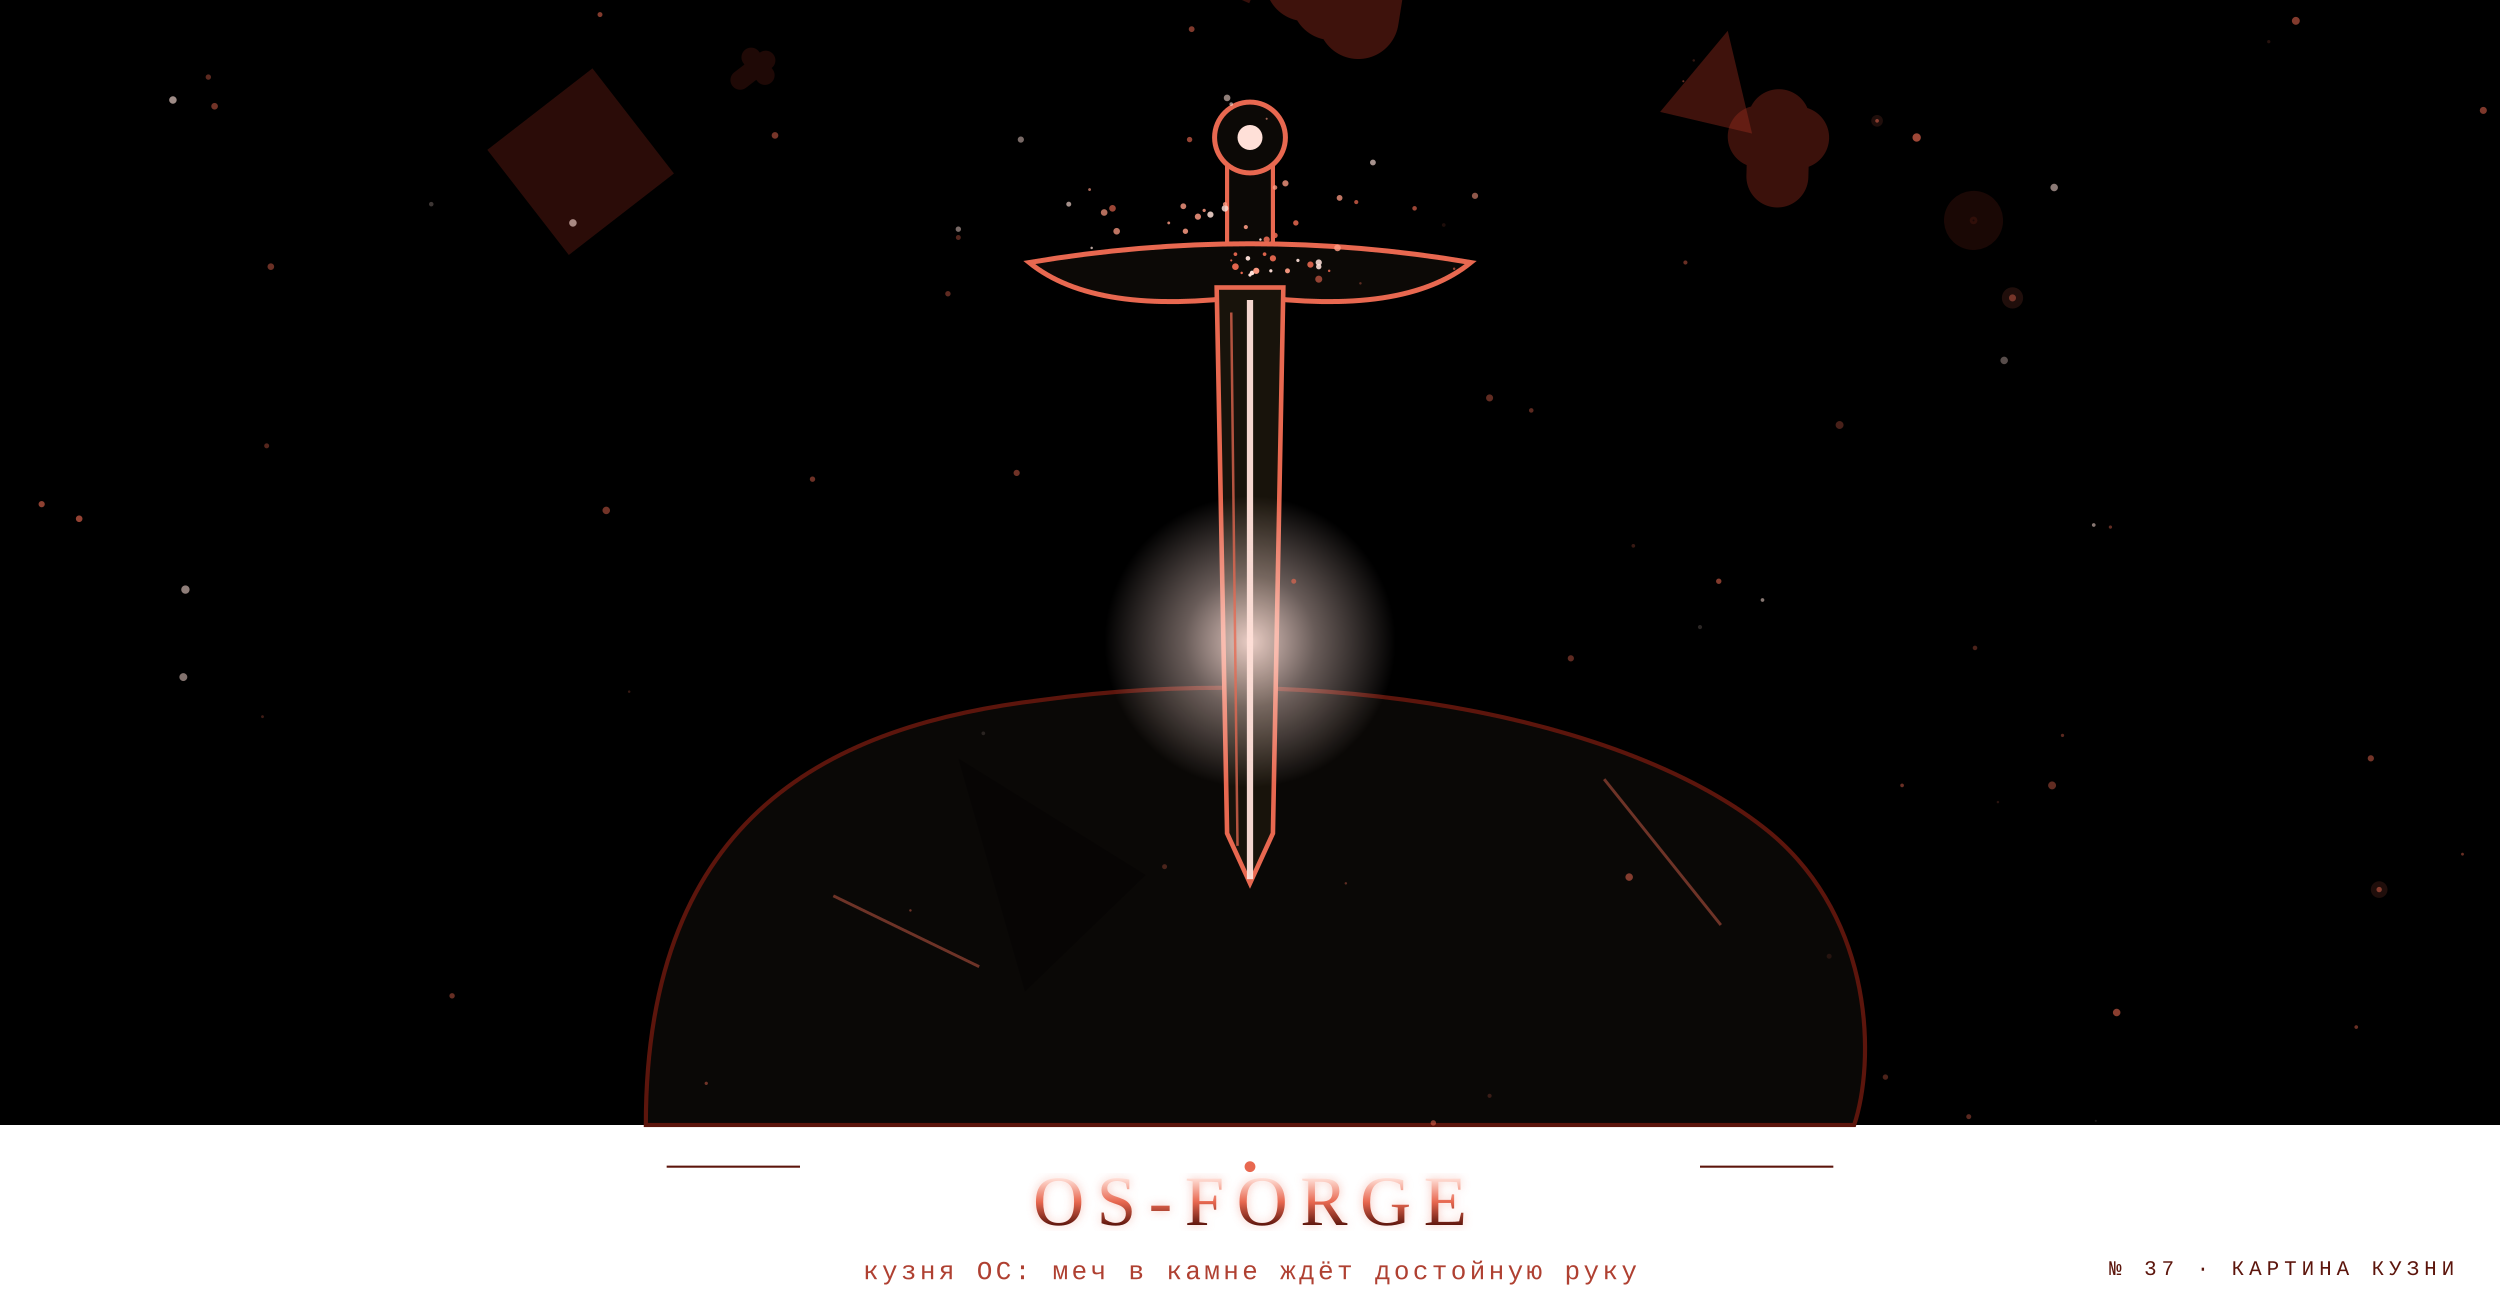
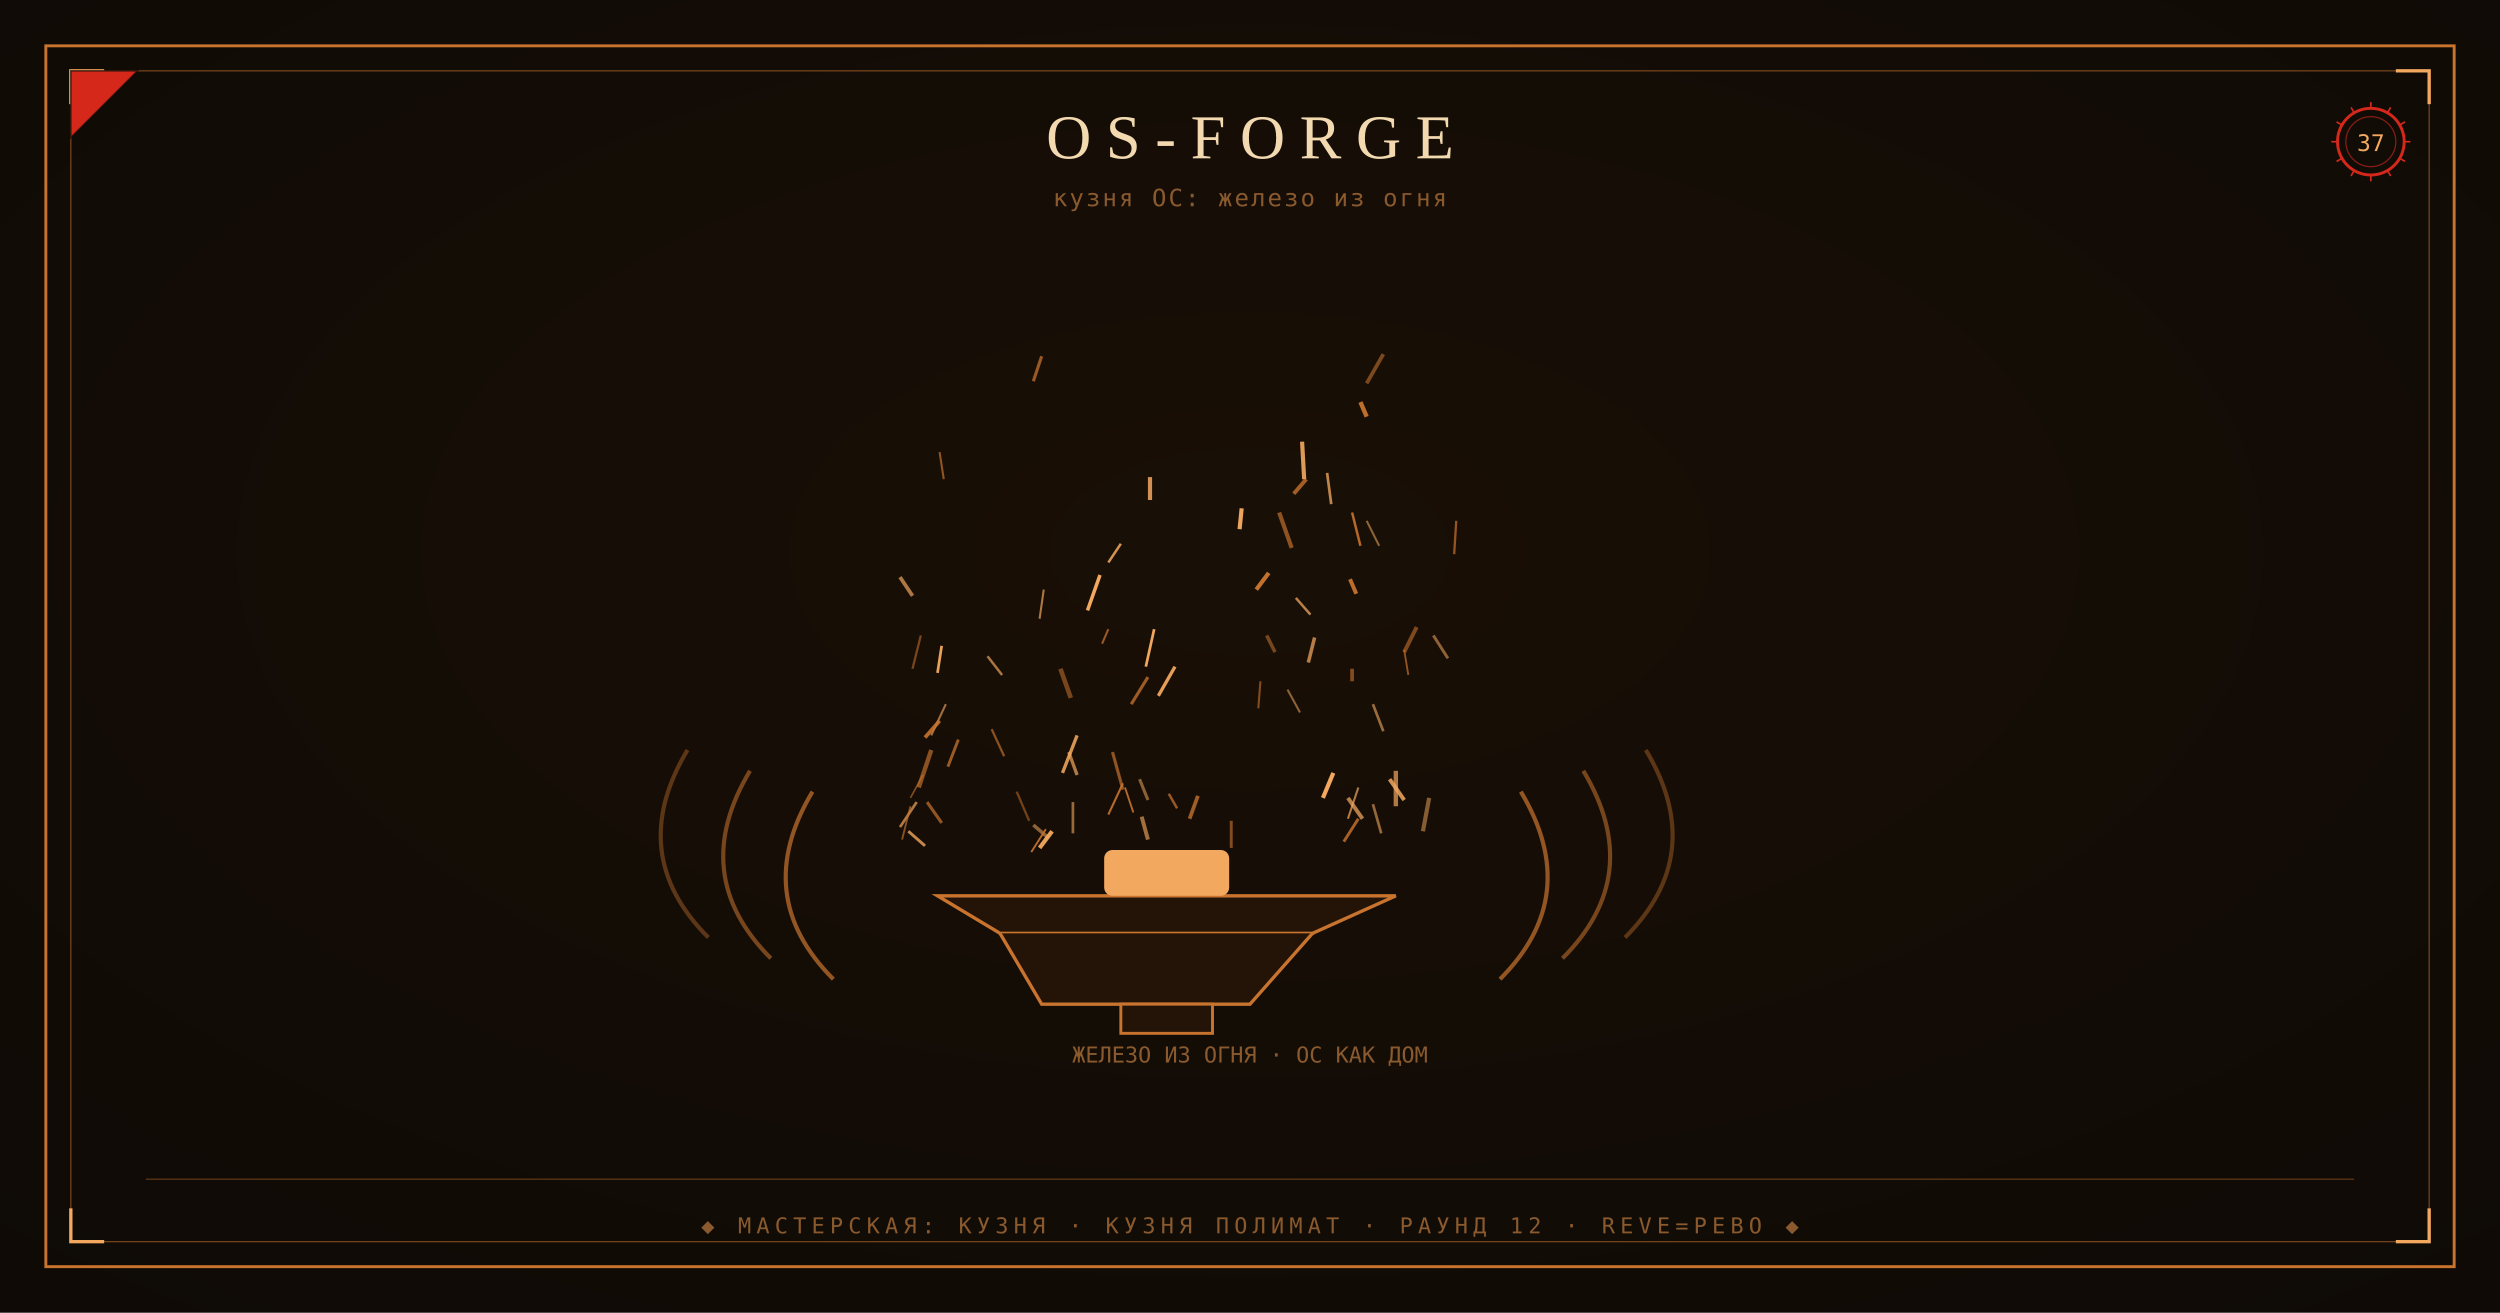
- <svg xmlns="http://www.w3.org/2000/svg" viewBox="0 0 1200 630" width="1200" height="630" role="img">
-   <defs>
-     <linearGradient id="bg" x1="0" y1="0" x2="0" y2="1">
-       <stop offset="0" stop-color="#030202" />
-       <stop offset=".55" stop-color="#0A0705" />
-       <stop offset="1" stop-color="#060403" />
-     </linearGradient>
-     <radialGradient id="vig" cx=".5" cy=".46" r=".75">
-       <stop offset=".55" stop-color="#000" stop-opacity="0" />
-       <stop offset="1" stop-color="#000" stop-opacity=".82" />
-     </radialGradient>
-   </defs>
-   <rect width="1200" height="540" fill="url(#bg)" />
-   <defs>
-     <radialGradient id="bl">
-       <stop offset="0" stop-color="#FFE0D8" stop-opacity="0.9" />
-       <stop offset=".45" stop-color="#FFE0D8" stop-opacity="0.41" />
-       <stop offset="1" stop-color="#FFE0D8" stop-opacity="0" />
-     </radialGradient>
-     <radialGradient id="gl">
-       <stop offset="0" stop-color="#E86850" stop-opacity="0.7" />
-       <stop offset=".45" stop-color="#E86850" stop-opacity="0.32" />
-       <stop offset="1" stop-color="#E86850" stop-opacity="0" />
-     </radialGradient>
-     <filter id="neb" x="-20%" y="-20%" width="140%" height="140%">
-       <feTurbulence type="fractalNoise" baseFrequency="0.004 0.009" numOctaves="4" seed="754" result="n" />
-       <feColorMatrix in="n" type="matrix" values="0 0 0 0 0.910  0 0 0 0 0.408  0 0 0 0 0.314  0 0 0 0.50 -0.49" />
-       <feGaussianBlur stdDeviation="2" />
-     </filter>
-     <filter id="neb2" x="-20%" y="-20%" width="140%" height="140%">
-       <feTurbulence type="fractalNoise" baseFrequency="0.009 0.006" numOctaves="3" seed="761" result="n" />
-       <feColorMatrix in="n" type="matrix" values="0 0 0 0 0.788  0 0 0 0 0.706  0 0 0 0 0.345  0 0 0 0.47 -0.52" />
-       <feGaussianBlur stdDeviation="1.6" />
-     </filter>
-   </defs>
-   <rect width="1200" height="540" opacity="19.25" />
-   <path d="M310 540 C 310 390 400 348 500 336 C 630 318 780 342 850 400 C 900 442 900 510 890 540 Z" fill="#0A0806" stroke="#5C150C" stroke-width="2" />
-   <path d="M460 364 L550 420 L492 476 Z" fill="#070504" />
-   <rect x="589" y="76" width="22" height="52" fill="#0C0906" stroke="#E86850" stroke-width="2" />
-   <circle cx="600" cy="66" r="17" fill="#0C0906" stroke="#E86850" stroke-width="2.4" />
-   <circle cx="600" cy="66" r="6" fill="#FFE0D8" />
-   <path d="M494 126 Q 600 108 706 126 Q 674 152 600 142 Q 526 152 494 126 Z" fill="#0C0906" stroke="#E86850" stroke-width="2.4" />
-   <path d="M584 138 L589 400 L600 424 L611 400 L616 138 Z" fill="#18130B" stroke="#E86850" stroke-width="2.2" />
-   <line x1="600" y1="144" x2="600" y2="422" stroke="#FFE0D8" stroke-width="3" opacity=".95" />
-   <circle cx="600.0" cy="308.0" r="70.0" fill="url(#bl)" />
-   <line x1="591" y1="150" x2="594" y2="406" stroke="#E86850" stroke-width="1.2" opacity=".75" />
-   <line x1="400" y1="430" x2="470" y2="464" stroke="#E86850" stroke-width="1.4" opacity=".45" />
-   <line x1="770" y1="374" x2="826" y2="444" stroke="#E86850" stroke-width="1.4" opacity=".45" />
-   <circle cx="610" cy="130" r="0.8" fill="#FFE0D8" opacity="0.96" />
-   <circle cx="633" cy="128" r="1.3" fill="#FFE0D8" opacity="0.88" />
-   <circle cx="593" cy="128" r="1.6" fill="#E86850" opacity="0.97" />
-   <circle cx="623" cy="125" r="0.8" fill="#FFE0D8" opacity="0.91" />
-   <circle cx="581" cy="103" r="1.5" fill="#FFE0D8" opacity="0.84" />
-   <circle cx="523" cy="91" r="0.7" fill="#FF9C84" opacity="0.65" />
-   <circle cx="617" cy="88" r="1.5" fill="#FF9C84" opacity="0.77" />
-   <circle cx="642" cy="119" r="1.6" fill="#FF9C84" opacity="0.83" />
-   <circle cx="611" cy="124" r="1.5" fill="#E86850" opacity="0.94" />
-   <circle cx="591" cy="125" r="0.5" fill="#E86850" opacity="0.95" />
-   <circle cx="598" cy="109" r="1.0" fill="#FF9C84" opacity="0.88" />
-   <circle cx="618" cy="130" r="1.2" fill="#FF9C84" opacity="0.93" />
-   <circle cx="698" cy="129" r="0.6" fill="#E86850" opacity="0.64" />
-   <circle cx="536" cy="111" r="1.6" fill="#FF9C84" opacity="0.74" />
-   <circle cx="591" cy="50" r="0.9" fill="#FFE0D8" opacity="0.58" />
-   <circle cx="578" cy="101" r="0.8" fill="#FF9C84" opacity="0.82" />
-   <circle cx="530" cy="102" r="1.6" fill="#FF9C84" opacity="0.70" />
-   <circle cx="490" cy="67" r="1.5" fill="#FFE0D8" opacity="0.47" />
-   <circle cx="679" cy="100" r="1.1" fill="#E86850" opacity="0.67" />
-   <circle cx="608" cy="57" r="0.5" fill="#FF9C84" opacity="0.61" />
-   <circle cx="600" cy="132" r="0.8" fill="#FFE0D8" opacity="1.00" />
-   <circle cx="601" cy="131" r="1.1" fill="#FFE0D8" opacity="1.00" />
-   <circle cx="629" cy="127" r="1.5" fill="#E86850" opacity="0.89" />
-   <circle cx="596" cy="131" r="0.6" fill="#E86850" opacity="0.99" />
-   <circle cx="588" cy="100" r="1.6" fill="#FFE0D8" opacity="0.83" />
-   <circle cx="659" cy="78" r="1.4" fill="#FFE0D8" opacity="0.65" />
-   <circle cx="708" cy="94" r="1.5" fill="#FF9C84" opacity="0.56" />
-   <circle cx="599" cy="124" r="1.1" fill="#FFE0D8" opacity="0.96" />
-   <circle cx="571" cy="67" r="1.3" fill="#E86850" opacity="0.65" />
-   <circle cx="575" cy="104" r="1.5" fill="#FF9C84" opacity="0.83" />
-   <circle cx="608" cy="115" r="1.5" fill="#E86850" opacity="0.91" />
-   <circle cx="643" cy="95" r="1.4" fill="#FF9C84" opacity="0.75" />
-   <circle cx="569" cy="111" r="1.3" fill="#FF9C84" opacity="0.84" />
-   <circle cx="605" cy="115" r="0.6" fill="#FFE0D8" opacity="0.91" />
-   <circle cx="561" cy="107" r="0.7" fill="#FF9C84" opacity="0.81" />
-   <circle cx="603" cy="130" r="1.5" fill="#FF9C84" opacity="0.98" />
-   <circle cx="524" cy="119" r="0.6" fill="#FFE0D8" opacity="0.72" />
-   <circle cx="622" cy="107" r="1.3" fill="#E86850" opacity="0.85" />
-   <circle cx="612" cy="113" r="1.3" fill="#E86850" opacity="0.89" />
-   <circle cx="588" cy="98" r="1.0" fill="#FF9C84" opacity="0.82" />
-   <circle cx="638" cy="130" r="0.6" fill="#E86850" opacity="0.86" />
-   <circle cx="651" cy="97" r="1.0" fill="#E86850" opacity="0.74" />
-   <circle cx="513" cy="98" r="1.2" fill="#FFE0D8" opacity="0.64" />
-   <circle cx="633" cy="126" r="1.5" fill="#FFE0D8" opacity="0.87" />
-   <circle cx="568" cy="99" r="1.4" fill="#FF9C84" opacity="0.79" />
-   <circle cx="589" cy="47" r="1.6" fill="#FFE0D8" opacity="0.56" />
-   <circle cx="593" cy="122" r="0.9" fill="#E86850" opacity="0.94" />
-   <circle cx="612" cy="90" r="1.1" fill="#FF9C84" opacity="0.78" />
-   <circle cx="607" cy="122" r="0.9" fill="#E86850" opacity="0.94" />
-   <circle cx="460" cy="110" r="1.3" fill="#FFE0D8" opacity="0.47" />
-   <g transform="translate(434.2 -28.7) rotate(9.064891) scale(10.86)">
-     <path d="M-0.9 -0.9 H0.9 V0.9 H-0.9 Z" stroke="#A83020" stroke-width="1.7" fill="none" opacity="0.429" stroke-linecap="round" />
+ <svg xmlns="http://www.w3.org/2000/svg" viewBox="0 0 1200 630" width="1200" height="630">
+   <rect width="1200" height="630" fill="#0D0906" />
+   <radialGradient id="vig37" cx="0.5" cy="0.42" r="0.95">
+     <stop offset="0" stop-color="#1A0F06" />
+     <stop offset="1" stop-color="#0D0906" />
+   </radialGradient>
+   <rect width="1200" height="630" fill="url(#vig37)" opacity="0.9" />
+   <rect x="22" y="22" width="1156" height="586" fill="none" stroke="#C9742E" stroke-width="1.4" />
+   <rect x="34" y="34" width="1132" height="562" fill="none" stroke="#C9742E" stroke-width="0.6" opacity="0.55" />
+   <path d="M 34 50 L 34 34 L 50 34" fill="none" stroke="#F2A85F" stroke-width="1.6" />
+   <path d="M 1166 50 L 1166 34 L 1150 34" fill="none" stroke="#F2A85F" stroke-width="1.6" />
+   <path d="M 34 580 L 34 596 L 50 596" fill="none" stroke="#F2A85F" stroke-width="1.6" />
+   <path d="M 1166 580 L 1166 596 L 1150 596" fill="none" stroke="#F2A85F" stroke-width="1.6" />
+   <path d="M 34 66 L 34 34 L 66 34 Z" fill="#D5281B" />
+   <path d="M 34 66 L 34 34 L 66 34 Z" fill="none" stroke="#0D0906" stroke-width="0.8" opacity="0.65" />
+   <text x="600.0" y="76" text-anchor="middle" font-family="Georgia, 'Times New Roman', serif" font-size="30" fill="#F2D9B0" letter-spacing="7">OS-FORGE</text>
+   <text x="600.0" y="99" text-anchor="middle" font-family="'Cascadia Mono', ui-monospace, Consolas, monospace" font-size="11.5" fill="#8A5A2E" letter-spacing="1">кузня ОС: железо из огня</text>
+   <g transform="translate(1138,68)">
+     <circle r="16" fill="none" stroke="#D5281B" stroke-width="1.4" />
+     <circle r="12" fill="none" stroke="#D5281B" stroke-width="0.6" opacity="0.6" />
+     <text y="4.5" text-anchor="middle" font-family="'Cascadia Mono', ui-monospace, Consolas, monospace" font-size="11" fill="#F2A85F">37</text>
+     <g stroke="#D5281B" stroke-width="0.8">
+       <line x1="0" y1="-19" x2="0" y2="-16" transform="rotate(0)" />
+       <line x1="0" y1="-19" x2="0" y2="-16" transform="rotate(30)" />
+       <line x1="0" y1="-19" x2="0" y2="-16" transform="rotate(60)" />
+       <line x1="0" y1="-19" x2="0" y2="-16" transform="rotate(90)" />
+       <line x1="0" y1="-19" x2="0" y2="-16" transform="rotate(120)" />
+       <line x1="0" y1="-19" x2="0" y2="-16" transform="rotate(150)" />
+       <line x1="0" y1="-19" x2="0" y2="-16" transform="rotate(180)" />
+       <line x1="0" y1="-19" x2="0" y2="-16" transform="rotate(210)" />
+       <line x1="0" y1="-19" x2="0" y2="-16" transform="rotate(240)" />
+       <line x1="0" y1="-19" x2="0" y2="-16" transform="rotate(270)" />
+       <line x1="0" y1="-19" x2="0" y2="-16" transform="rotate(300)" />
+       <line x1="0" y1="-19" x2="0" y2="-16" transform="rotate(330)" />
+     </g>
  </g>
-   <g transform="translate(853.5 71.2) rotate(1.518659) scale(13.52)">
-     <path d="M0 -1 L0 1 M-0.7 -0.4 L0.7 -0.4" stroke="#A83020" stroke-width="2.2" fill="none" opacity="0.354" stroke-linecap="round" />
+   <line x1="70" y1="566" x2="1130" y2="566" stroke="#C9742E" stroke-width="0.5" opacity="0.5" />
+   <text x="600.0" y="592" text-anchor="middle" font-family="'Cascadia Mono', ui-monospace, Consolas, monospace" font-size="10.5" fill="#8A5A2E" letter-spacing="2.5">◆ МАСТЕРСКАЯ: КУЗНЯ · КУЗНЯ ПОЛИМАТ · РАУНД 12 · REVE=РЕВО ◆</text>
+   <clipPath id="clip37">
+     <rect x="70" y="118" width="1060" height="404" />
+   </clipPath>
+   <g clip-path="url(#clip37)">
+     <path d="M 450.0 430.0 L 670.0 430.0 L 630.0 448.0 L 480.0 448.0 Z" fill="#241408" stroke="#C9742E" stroke-width="1.6" />
+     <path d="M 480.0 448.0 L 500.0 482.0 L 600.0 482.0 L 630.0 448.0" fill="#241408" stroke="#C9742E" stroke-width="1.6" />
+     <rect x="538.0" y="482.0" width="44" height="14" fill="#241408" stroke="#C9742E" stroke-width="1.4" />
+     <rect x="530.0" y="408" width="60" height="22" rx="4" fill="#F2A85F" />
+     <line x1="621" y1="237" x2="627" y2="230" stroke="#C9742E" stroke-width="1.9" opacity="0.78" />
+     <line x1="550" y1="320" x2="554" y2="302" stroke="#F2A85F" stroke-width="1.3" opacity="0.99" />
+     <line x1="482" y1="363" x2="476" y2="350" stroke="#C9742E" stroke-width="1.1" opacity="0.65" />
+     <line x1="532" y1="270" x2="538" y2="261" stroke="#F2A85F" stroke-width="1.2" opacity="0.86" />
+     <line x1="612" y1="313" x2="608" y2="305" stroke="#C9742E" stroke-width="1.7" opacity="0.54" />
+     <line x1="447" y1="353" x2="454" y2="338" stroke="#F2A85F" stroke-width="1.0" opacity="0.63" />
+     <line x1="645" y1="404" x2="652" y2="393" stroke="#C9742E" stroke-width="1.4" opacity="0.81" />
+     <line x1="556" y1="334" x2="564" y2="320" stroke="#F2A85F" stroke-width="1.6" opacity="0.93" />
+     <line x1="543" y1="338" x2="551" y2="325" stroke="#C9742E" stroke-width="1.5" opacity="0.76" />
+     <line x1="432" y1="397" x2="440" y2="385" stroke="#F2A85F" stroke-width="1.3" opacity="0.69" />
+     <line x1="651" y1="285" x2="648" y2="278" stroke="#C9742E" stroke-width="1.9" opacity="0.93" />
+     <line x1="683" y1="399" x2="686" y2="383" stroke="#F2A85F" stroke-width="2.0" opacity="0.51" />
+     <line x1="649" y1="327" x2="649" y2="321" stroke="#C9742E" stroke-width="1.8" opacity="0.60" />
+     <line x1="663" y1="400" x2="659" y2="386" stroke="#F2A85F" stroke-width="1.3" opacity="0.58" />
+     <line x1="698" y1="266" x2="699" y2="250" stroke="#C9742E" stroke-width="1.1" opacity="0.70" />
+     <line x1="499" y1="297" x2="501" y2="283" stroke="#F2A85F" stroke-width="1.0" opacity="0.68" />
+     <line x1="676" y1="324" x2="674" y2="312" stroke="#C9742E" stroke-width="0.9" opacity="0.68" />
+     <line x1="499" y1="407" x2="505" y2="399" stroke="#F2A85F" stroke-width="2.0" opacity="0.95" />
+     <line x1="496" y1="183" x2="500" y2="171" stroke="#C9742E" stroke-width="1.5" opacity="0.73" />
+     <line x1="551" y1="384" x2="547" y2="374" stroke="#F2A85F" stroke-width="1.5" opacity="0.53" />
+     <line x1="514" y1="335" x2="509" y2="321" stroke="#C9742E" stroke-width="2.2" opacity="0.55" />
+     <line x1="552" y1="240" x2="552" y2="229" stroke="#F2A85F" stroke-width="2.0" opacity="0.85" />
+     <line x1="656" y1="184" x2="664" y2="170" stroke="#C9742E" stroke-width="1.8" opacity="0.57" />
+     <line x1="654" y1="393" x2="647" y2="383" stroke="#F2A85F" stroke-width="1.9" opacity="0.72" />
+     <line x1="452" y1="395" x2="445" y2="385" stroke="#C9742E" stroke-width="1.5" opacity="0.69" />
+     <line x1="670" y1="387" x2="670" y2="370" stroke="#F2A85F" stroke-width="2.1" opacity="0.70" />
+     <line x1="455" y1="368" x2="460" y2="355" stroke="#C9742E" stroke-width="1.4" opacity="0.75" />
+     <line x1="481" y1="324" x2="474" y2="315" stroke="#F2A85F" stroke-width="1.2" opacity="0.67" />
+     <line x1="565" y1="388" x2="561" y2="381" stroke="#C9742E" stroke-width="1.2" opacity="0.73" />
+     <line x1="664" y1="351" x2="659" y2="338" stroke="#F2A85F" stroke-width="1.3" opacity="0.60" />
+     <line x1="539" y1="379" x2="534" y2="361" stroke="#C9742E" stroke-width="1.5" opacity="0.68" />
+     <line x1="662" y1="262" x2="656" y2="250" stroke="#F2A85F" stroke-width="1.0" opacity="0.54" />
+     <line x1="433" y1="403" x2="437" y2="387" stroke="#C9742E" stroke-width="0.9" opacity="0.65" />
+     <line x1="517" y1="372" x2="513" y2="361" stroke="#F2A85F" stroke-width="1.6" opacity="0.70" />
+     <line x1="544" y1="390" x2="540" y2="378" stroke="#C9742E" stroke-width="0.9" opacity="0.88" />
+     <line x1="647" y1="393" x2="652" y2="378" stroke="#F2A85F" stroke-width="1.0" opacity="0.70" />
+     <line x1="571" y1="393" x2="575" y2="382" stroke="#C9742E" stroke-width="1.8" opacity="0.77" />
+     <line x1="515" y1="400" x2="515" y2="385" stroke="#F2A85F" stroke-width="1.3" opacity="0.59" />
+     <line x1="453" y1="230" x2="451" y2="217" stroke="#C9742E" stroke-width="1.0" opacity="0.68" />
+     <line x1="595" y1="254" x2="596" y2="244" stroke="#F2A85F" stroke-width="2.0" opacity="0.98" />
+     <line x1="444" y1="354" x2="451" y2="346" stroke="#C9742E" stroke-width="1.8" opacity="0.88" />
+     <line x1="674" y1="384" x2="667" y2="374" stroke="#F2A85F" stroke-width="1.9" opacity="0.85" />
+     <line x1="529" y1="309" x2="532" y2="302" stroke="#C9742E" stroke-width="1.0" opacity="0.73" />
+     <line x1="438" y1="286" x2="432" y2="277" stroke="#F2A85F" stroke-width="1.8" opacity="0.68" />
+     <line x1="438" y1="321" x2="442" y2="305" stroke="#C9742E" stroke-width="1.1" opacity="0.54" />
+     <line x1="444" y1="406" x2="436" y2="399" stroke="#F2A85F" stroke-width="1.4" opacity="0.79" />
+     <line x1="674" y1="313" x2="680" y2="301" stroke="#C9742E" stroke-width="1.9" opacity="0.58" />
+     <line x1="624" y1="342" x2="618" y2="331" stroke="#F2A85F" stroke-width="1.0" opacity="0.54" />
+     <line x1="437" y1="383" x2="443" y2="372" stroke="#C9742E" stroke-width="0.8" opacity="0.59" />
+     <line x1="522" y1="293" x2="528" y2="276" stroke="#F2A85F" stroke-width="1.7" opacity="1.00" />
+     <line x1="620" y1="263" x2="614" y2="246" stroke="#C9742E" stroke-width="2.0" opacity="0.67" />
+     <line x1="551" y1="403" x2="548" y2="392" stroke="#F2A85F" stroke-width="1.9" opacity="0.63" />
+     <line x1="603" y1="283" x2="609" y2="275" stroke="#C9742E" stroke-width="2.0" opacity="0.97" />
+     <line x1="695" y1="316" x2="688" y2="305" stroke="#F2A85F" stroke-width="1.4" opacity="0.55" />
+     <line x1="656" y1="200" x2="653" y2="193" stroke="#C9742E" stroke-width="2.1" opacity="0.94" />
+     <line x1="450" y1="323" x2="452" y2="310" stroke="#F2A85F" stroke-width="1.3" opacity="0.96" />
+     <line x1="591" y1="407" x2="591" y2="394" stroke="#C9742E" stroke-width="1.4" opacity="0.61" />
+     <line x1="629" y1="295" x2="622" y2="287" stroke="#F2A85F" stroke-width="1.2" opacity="0.74" />
+     <line x1="653" y1="262" x2="649" y2="246" stroke="#C9742E" stroke-width="1.2" opacity="0.88" />
+     <line x1="626" y1="230" x2="625" y2="212" stroke="#F2A85F" stroke-width="2.0" opacity="0.91" />
+     <line x1="532" y1="391" x2="539" y2="376" stroke="#C9742E" stroke-width="1.0" opacity="0.89" />
+     <line x1="503" y1="402" x2="496" y2="396" stroke="#F2A85F" stroke-width="1.7" opacity="0.54" />
+     <line x1="441" y1="378" x2="447" y2="360" stroke="#C9742E" stroke-width="2.1" opacity="0.66" />
+     <line x1="639" y1="242" x2="637" y2="227" stroke="#F2A85F" stroke-width="1.3" opacity="0.77" />
+     <line x1="495" y1="409" x2="502" y2="398" stroke="#C9742E" stroke-width="0.9" opacity="0.91" />
+     <line x1="635" y1="383" x2="640" y2="371" stroke="#F2A85F" stroke-width="2.0" opacity="1.00" />
+     <line x1="494" y1="394" x2="488" y2="380" stroke="#C9742E" stroke-width="1.1" opacity="0.51" />
+     <line x1="628" y1="318" x2="631" y2="306" stroke="#F2A85F" stroke-width="1.7" opacity="0.72" />
+     <line x1="604" y1="340" x2="605" y2="327" stroke="#C9742E" stroke-width="1.0" opacity="0.61" />
+     <line x1="510" y1="371" x2="517" y2="353" stroke="#F2A85F" stroke-width="1.6" opacity="0.87" />
+     <path d="M 400.0 470.0 q -40 -40 -10 -90" fill="none" stroke="#C9742E" stroke-width="2" opacity="0.70" />
+     <path d="M 370.0 460.0 q -40 -40 -10 -90" fill="none" stroke="#C9742E" stroke-width="2" opacity="0.55" />
+     <path d="M 340.0 450.0 q -40 -40 -10 -90" fill="none" stroke="#C9742E" stroke-width="2" opacity="0.40" />
+     <path d="M 720.0 470.0 q 40 -40 10 -90" fill="none" stroke="#C9742E" stroke-width="2" opacity="0.70" />
+     <path d="M 750.0 460.0 q 40 -40 10 -90" fill="none" stroke="#C9742E" stroke-width="2" opacity="0.55" />
+     <path d="M 780.0 450.0 q 40 -40 10 -90" fill="none" stroke="#C9742E" stroke-width="2" opacity="0.40" />
+     <text x="600.0" y="510" text-anchor="middle" font-family="'Cascadia Mono', ui-monospace, Consolas, monospace" font-size="10.5" fill="#8A5A2E">ЖЕЛЕЗО ИЗ ОГНЯ · ОС КАК ДОМ</text>
  </g>
-   <g transform="translate(660.5 -80.9) rotate(61.94602) scale(7.71)">
-     <path d="M-1 0 H1 M0 -1 V1" stroke="#A83020" stroke-width="1.2" fill="none" opacity="0.283" stroke-linecap="round" />
-   </g>
-   <g transform="translate(947.3 105.8) rotate(19.68201) scale(9.15)">
-     <circle r="0.8" stroke="#A83020" stroke-width="1.5" fill="none" opacity="0.157" stroke-linecap="round" />
-     <circle r="0.2" fill="#A83020" opacity="0.157" />
-   </g>
-   <g transform="translate(278.7 77.6) rotate(52.21919) scale(15.20)">
-     <path d="M-0.9 -0.9 H0.9 V0.9 H-0.9 Z" stroke="#A83020" stroke-width="2.4" fill="none" opacity="0.259" stroke-linecap="round" />
-   </g>
-   <g transform="translate(648.4 -12.8) rotate(35.61427) scale(15.55)">
-     <path d="M-1 1 L0 -1 L1 1 M0 -1 L0 1" stroke="#A83020" stroke-width="2.5" fill="none" opacity="0.37" stroke-linecap="round" />
-   </g>
-   <g transform="translate(823.0 41.6) rotate(13.24568) scale(9.88)">
-     <path d="M-1 1 L0 -1 L1 1 Z" stroke="#A83020" stroke-width="1.6" fill="none" opacity="0.378" stroke-linecap="round" />
-   </g>
-   <g transform="translate(457.3 -54.5) rotate(68.13651) scale(10.48)">
-     <path d="M-1 -1 L1 1 M1 -1 L-1 1" stroke="#A83020" stroke-width="1.7" fill="none" opacity="0.252" stroke-linecap="round" />
-   </g>
-   <g transform="translate(361.4 33.7) rotate(52.39667) scale(7.75)">
-     <path d="M0 -1 L0 1 M-0.7 -0.4 L0.7 -0.4" stroke="#A83020" stroke-width="1.2" fill="none" opacity="0.187" stroke-linecap="round" />
-   </g>
-   <g transform="translate(591.7 -18.7) rotate(23.66261) scale(9.32)">
-     <path d="M-0.9 -0.9 H0.9 V0.9 H-0.9 Z" stroke="#A83020" stroke-width="1.5" fill="none" opacity="0.329" stroke-linecap="round" />
-   </g>
-   <circle cx="302" cy="332" r="0.6" fill="#E86850" opacity="0.24" />
-   <circle cx="959" cy="385" r="0.6" fill="#E86850" opacity="0.18" />
-   <circle cx="633" cy="134" r="1.7" fill="#E86850" opacity="0.62" />
-   <circle cx="985" cy="377" r="1.9" fill="#E86850" opacity="0.42" />
-   <circle cx="1016" cy="486" r="1.8" fill="#E86850" opacity="0.59" />
-   <circle cx="621" cy="279" r="1.2" fill="#E86850" opacity="0.65" />
-   <circle cx="808" cy="39" r="0.5" fill="#E86850" opacity="0.47" />
-   <circle cx="715" cy="191" r="1.7" fill="#E86850" opacity="0.42" />
-   <circle cx="735" cy="197" r="1.1" fill="#E86850" opacity="0.40" />
-   <circle cx="291" cy="245" r="1.8" fill="#E86850" opacity="0.49" />
-   <circle cx="905" cy="517" r="1.3" fill="#E86850" opacity="0.33" />
-   <circle cx="126" cy="344" r="0.7" fill="#E86850" opacity="0.27" />
-   <circle cx="913" cy="377" r="0.9" fill="#E86850" opacity="0.46" />
-   <circle cx="825" cy="279" r="1.3" fill="#E86850" opacity="0.57" />
-   <circle cx="275" cy="107" r="1.8" fill="#FFE0D8" opacity="0.59" />
-   <circle cx="986" cy="90" r="1.8" fill="#FFE0D8" opacity="0.54" />
-   <circle cx="966" cy="143" r="5.1" fill="#E86850" opacity=".14" />
-   <circle cx="966" cy="143" r="1.7" fill="#E86850" opacity="0.43" />
-   <circle cx="646" cy="424" r="0.6" fill="#E86850" opacity="0.38" />
-   <circle cx="372" cy="65" r="1.6" fill="#E86850" opacity="0.51" />
-   <circle cx="207" cy="98" r="1.1" fill="#FFE0D8" opacity="0.24" />
-   <circle cx="782" cy="421" r="1.8" fill="#E86850" opacity="0.54" />
-   <circle cx="288" cy="7" r="1.2" fill="#E86850" opacity="0.56" />
-   <circle cx="460" cy="114" r="1.2" fill="#E86850" opacity="0.36" />
-   <circle cx="559" cy="416" r="1.2" fill="#E86850" opacity="0.29" />
-   <circle cx="1182" cy="410" r="0.7" fill="#E86850" opacity="0.45" />
-   <circle cx="1089" cy="20" r="0.8" fill="#E86850" opacity="0.17" />
-   <circle cx="472" cy="352" r="0.9" fill="#FFE0D8" opacity="0.13" />
-   <circle cx="83" cy="48" r="1.8" fill="#FFE0D8" opacity="0.62" />
-   <circle cx="1005" cy="252" r="0.9" fill="#FFE0D8" opacity="0.53" />
-   <circle cx="1006" cy="538" r="0.5" fill="#FFE0D8" opacity="0.11" />
-   <circle cx="1138" cy="364" r="1.5" fill="#E86850" opacity="0.50" />
-   <circle cx="455" cy="141" r="1.3" fill="#E86850" opacity="0.41" />
-   <circle cx="572" cy="14" r="1.4" fill="#E86850" opacity="0.55" />
-   <circle cx="715" cy="526" r="1.0" fill="#E86850" opacity="0.22" />
-   <circle cx="89" cy="283" r="2.0" fill="#FFE0D8" opacity="0.56" />
-   <circle cx="488" cy="227" r="1.5" fill="#E86850" opacity="0.48" />
-   <circle cx="693" cy="108" r="0.9" fill="#E86850" opacity="0.13" />
-   <circle cx="754" cy="316" r="1.5" fill="#E86850" opacity="0.41" />
-   <circle cx="1192" cy="53" r="1.7" fill="#E86850" opacity="0.54" />
-   <circle cx="990" cy="353" r="0.8" fill="#E86850" opacity="0.39" />
-   <circle cx="1131" cy="493" r="0.9" fill="#E86850" opacity="0.46" />
-   <circle cx="88" cy="325" r="1.9" fill="#FFE0D8" opacity="0.51" />
-   <circle cx="962" cy="173" r="1.8" fill="#FFE0D8" opacity="0.34" />
-   <circle cx="901" cy="58" r="2.8" fill="#E86850" opacity=".14" />
-   <circle cx="901" cy="58" r="0.9" fill="#E86850" opacity="0.54" />
-   <circle cx="809" cy="126" r="1.0" fill="#E86850" opacity="0.45" />
-   <circle cx="948" cy="311" r="1.1" fill="#E86850" opacity="0.33" />
-   <circle cx="813" cy="29" r="0.6" fill="#E86850" opacity="0.22" />
-   <circle cx="846" cy="288" r="0.9" fill="#FFE0D8" opacity="0.53" />
-   <circle cx="103" cy="51" r="1.6" fill="#E86850" opacity="0.49" />
-   <circle cx="20" cy="242" r="1.5" fill="#E86850" opacity="0.61" />
-   <circle cx="784" cy="262" r="0.9" fill="#E86850" opacity="0.24" />
-   <circle cx="1102" cy="10" r="1.9" fill="#E86850" opacity="0.56" />
-   <circle cx="1142" cy="427" r="4.0" fill="#E86850" opacity=".14" />
-   <circle cx="1142" cy="427" r="1.3" fill="#E86850" opacity="0.51" />
-   <circle cx="130" cy="128" r="1.6" fill="#E86850" opacity="0.46" />
-   <circle cx="217" cy="478" r="1.3" fill="#E86850" opacity="0.44" />
-   <circle cx="339" cy="520" r="0.8" fill="#E86850" opacity="0.47" />
-   <circle cx="920" cy="66" r="2.0" fill="#E86850" opacity="0.68" />
-   <circle cx="883" cy="204" r="1.9" fill="#E86850" opacity="0.31" />
-   <circle cx="534" cy="100" r="1.6" fill="#E86850" opacity="0.67" />
-   <circle cx="688" cy="539" r="1.3" fill="#E86850" opacity="0.56" />
-   <circle cx="38" cy="249" r="1.6" fill="#E86850" opacity="0.64" />
-   <circle cx="945" cy="536" r="1.2" fill="#E86850" opacity="0.39" />
-   <circle cx="878" cy="459" r="1.2" fill="#E86850" opacity="0.13" />
-   <circle cx="816" cy="301" r="1.0" fill="#FFE0D8" opacity="0.17" />
-   <circle cx="653" cy="136" r="0.6" fill="#E86850" opacity="0.36" />
-   <circle cx="128" cy="214" r="1.2" fill="#E86850" opacity="0.37" />
-   <circle cx="390" cy="230" r="1.3" fill="#E86850" opacity="0.47" />
-   <circle cx="100" cy="37" r="1.3" fill="#E86850" opacity="0.40" />
-   <circle cx="437" cy="437" r="0.6" fill="#E86850" opacity="0.44" />
-   <circle cx="1013" cy="253" r="0.8" fill="#E86850" opacity="0.42" />
-   <linearGradient id="gtxt" x1="0" y1="0" x2="0" y2="1">
-     <stop offset="0" stop-color="#FFE0D8" />
-     <stop offset=".5" stop-color="#E86850" />
-     <stop offset="1" stop-color="#5C150C" />
-   </linearGradient>
-   <filter id="soft">
-     <feGaussianBlur stdDeviation="2.2" />
-   </filter>
-   <line x1="320" y1="560" x2="384" y2="560" stroke="#5C150C" stroke-width="1" />
-   <circle cx="600" cy="560" r="2.6" fill="#E86850" />
-   <line x1="816" y1="560" x2="880" y2="560" stroke="#5C150C" stroke-width="1" />
-   <text x="600.0" y="588" text-anchor="middle" font-family="Georgia,'Times New Roman',serif" font-size="34" letter-spacing="6" fill="#E86850" opacity=".38" filter="url(#soft)">OS-FORGE</text>
-   <text x="600.0" y="588" text-anchor="middle" font-family="Georgia,'Times New Roman',serif" font-size="34" letter-spacing="6" fill="url(#gtxt)">OS-FORGE</text>
-   <text x="600.0" y="614" text-anchor="middle" font-family="ui-monospace,'Cascadia Mono',Consolas,'Courier New',monospace" font-size="12.5" letter-spacing="1.6" fill="#A83020" opacity=".92">кузня ОС: меч в камне ждёт достойную руку</text>
-   <text x="1178" y="612" text-anchor="end" font-family="ui-monospace,'Cascadia Mono',Consolas,'Courier New',monospace" font-size="10" letter-spacing="2.4" fill="#5C150C">№ 37 · КАРТИНА КУЗНИ</text>
</svg>
